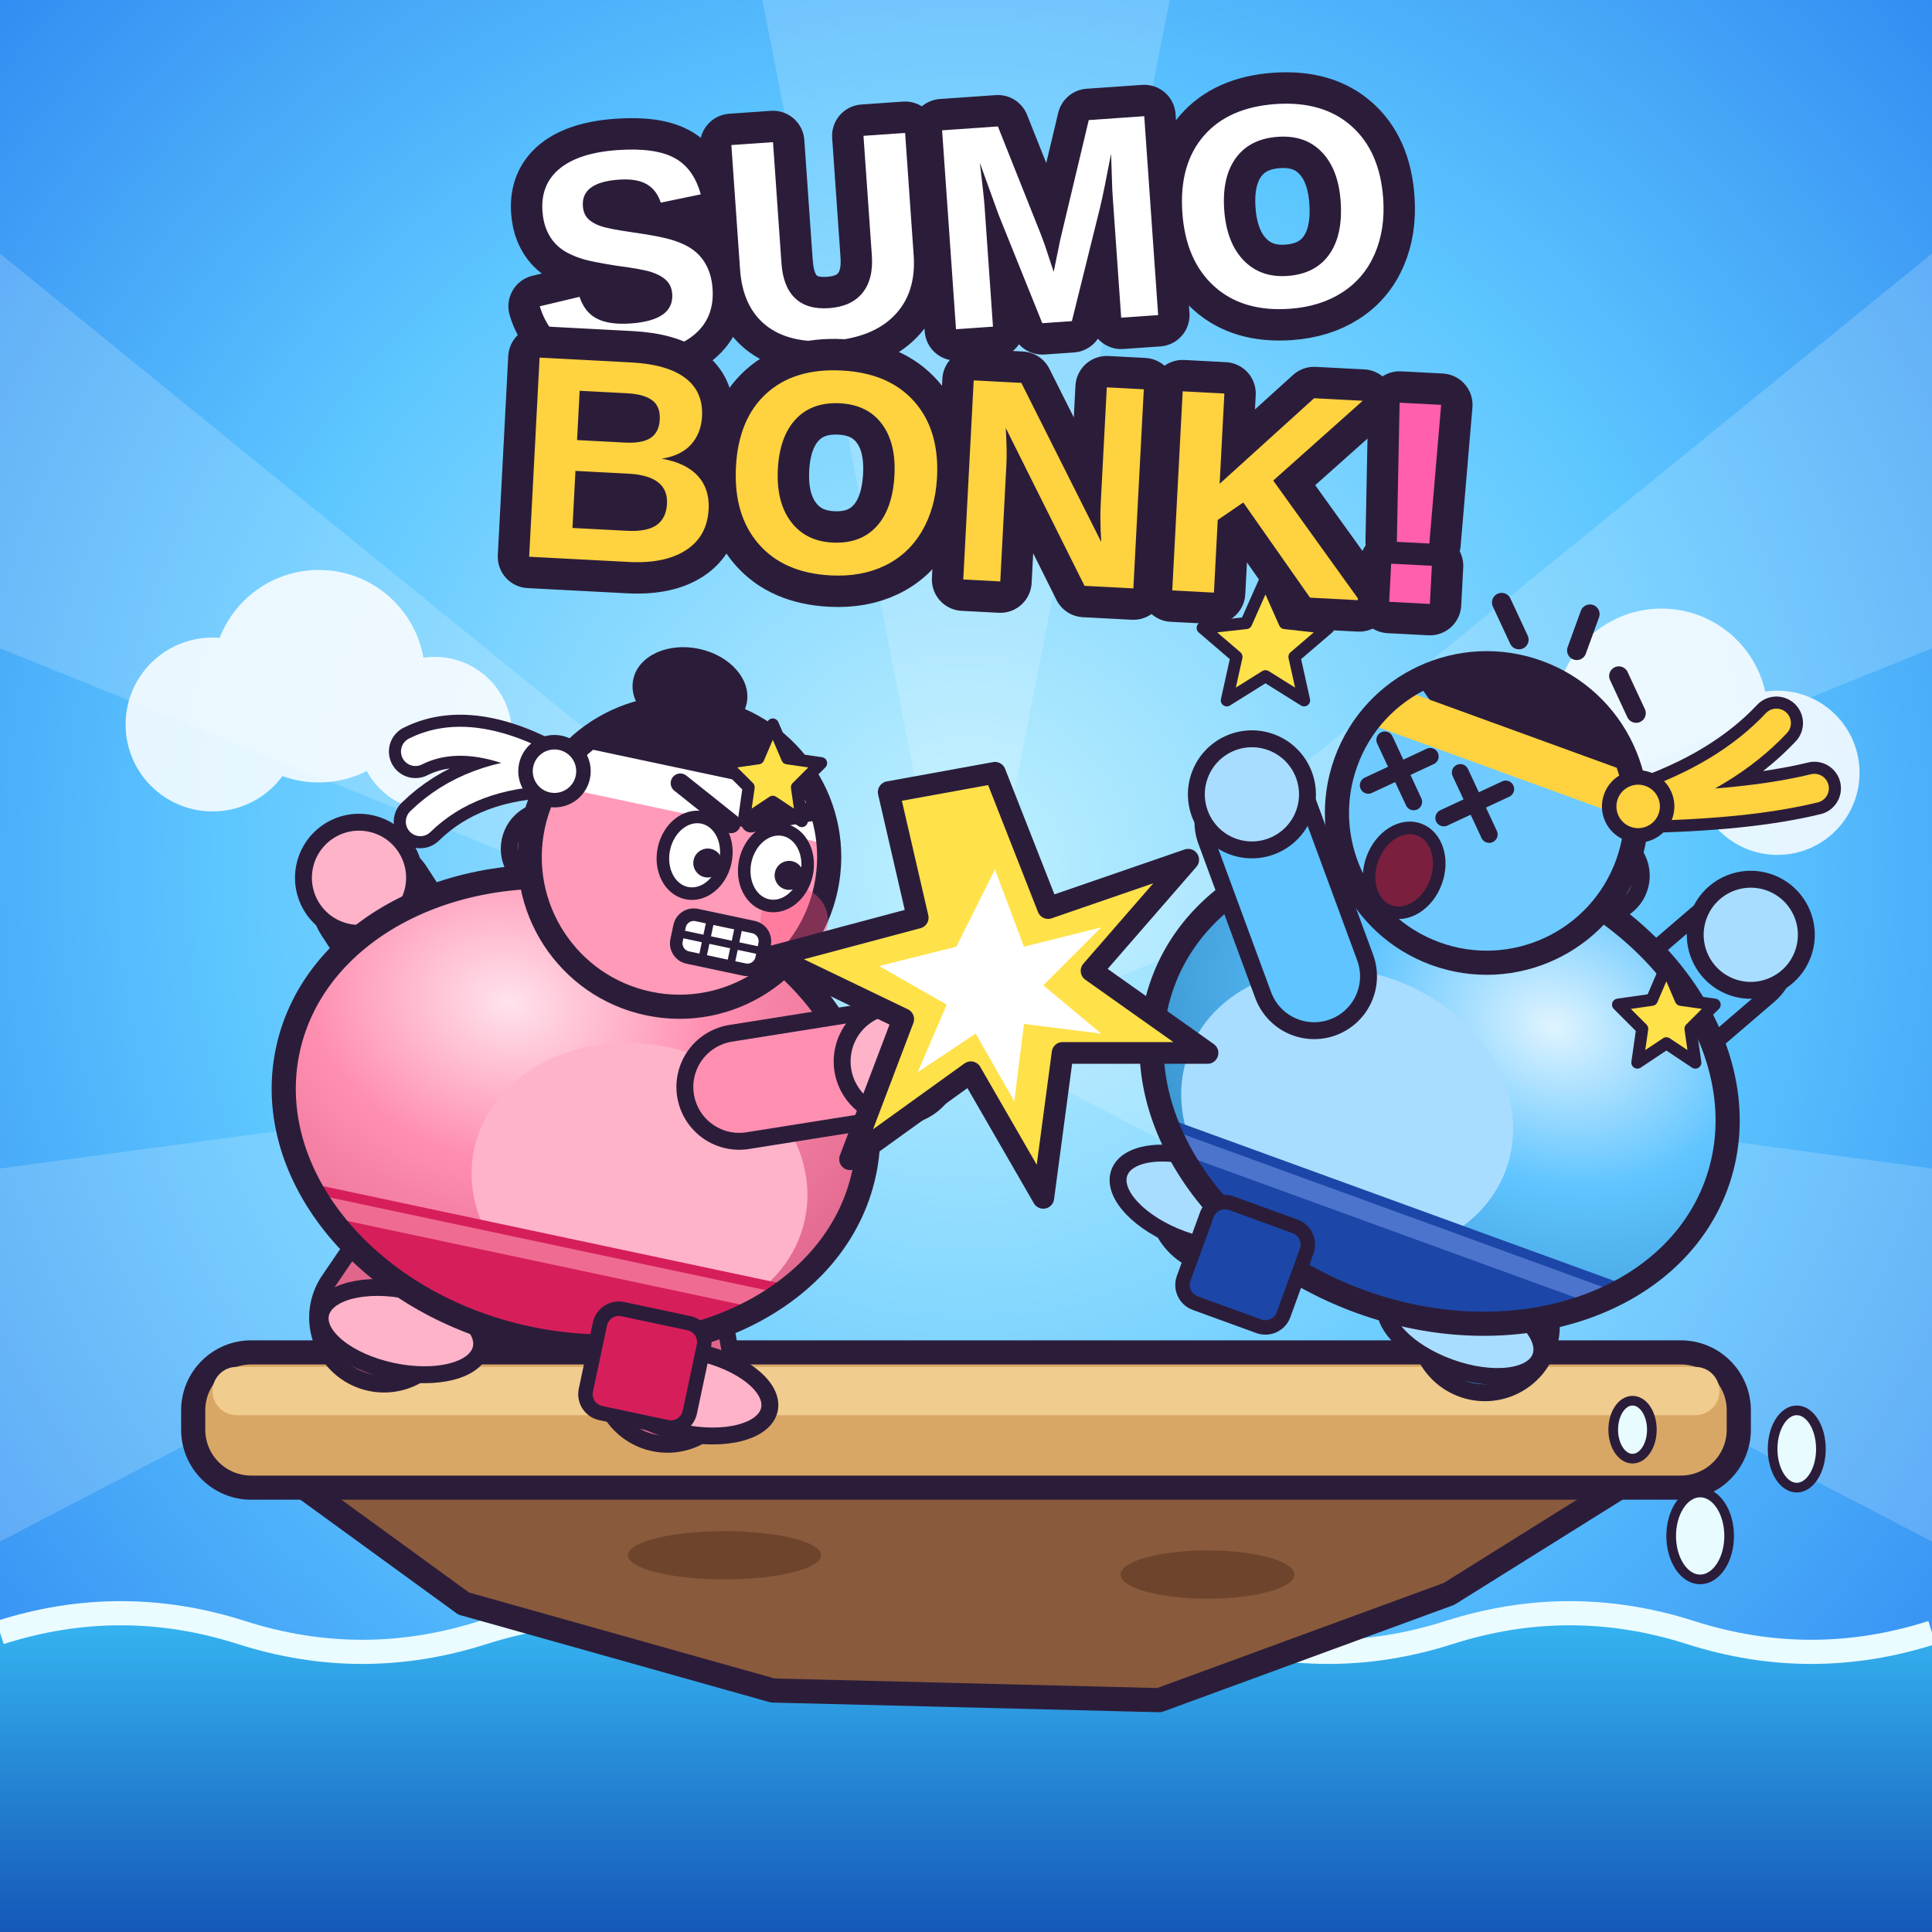
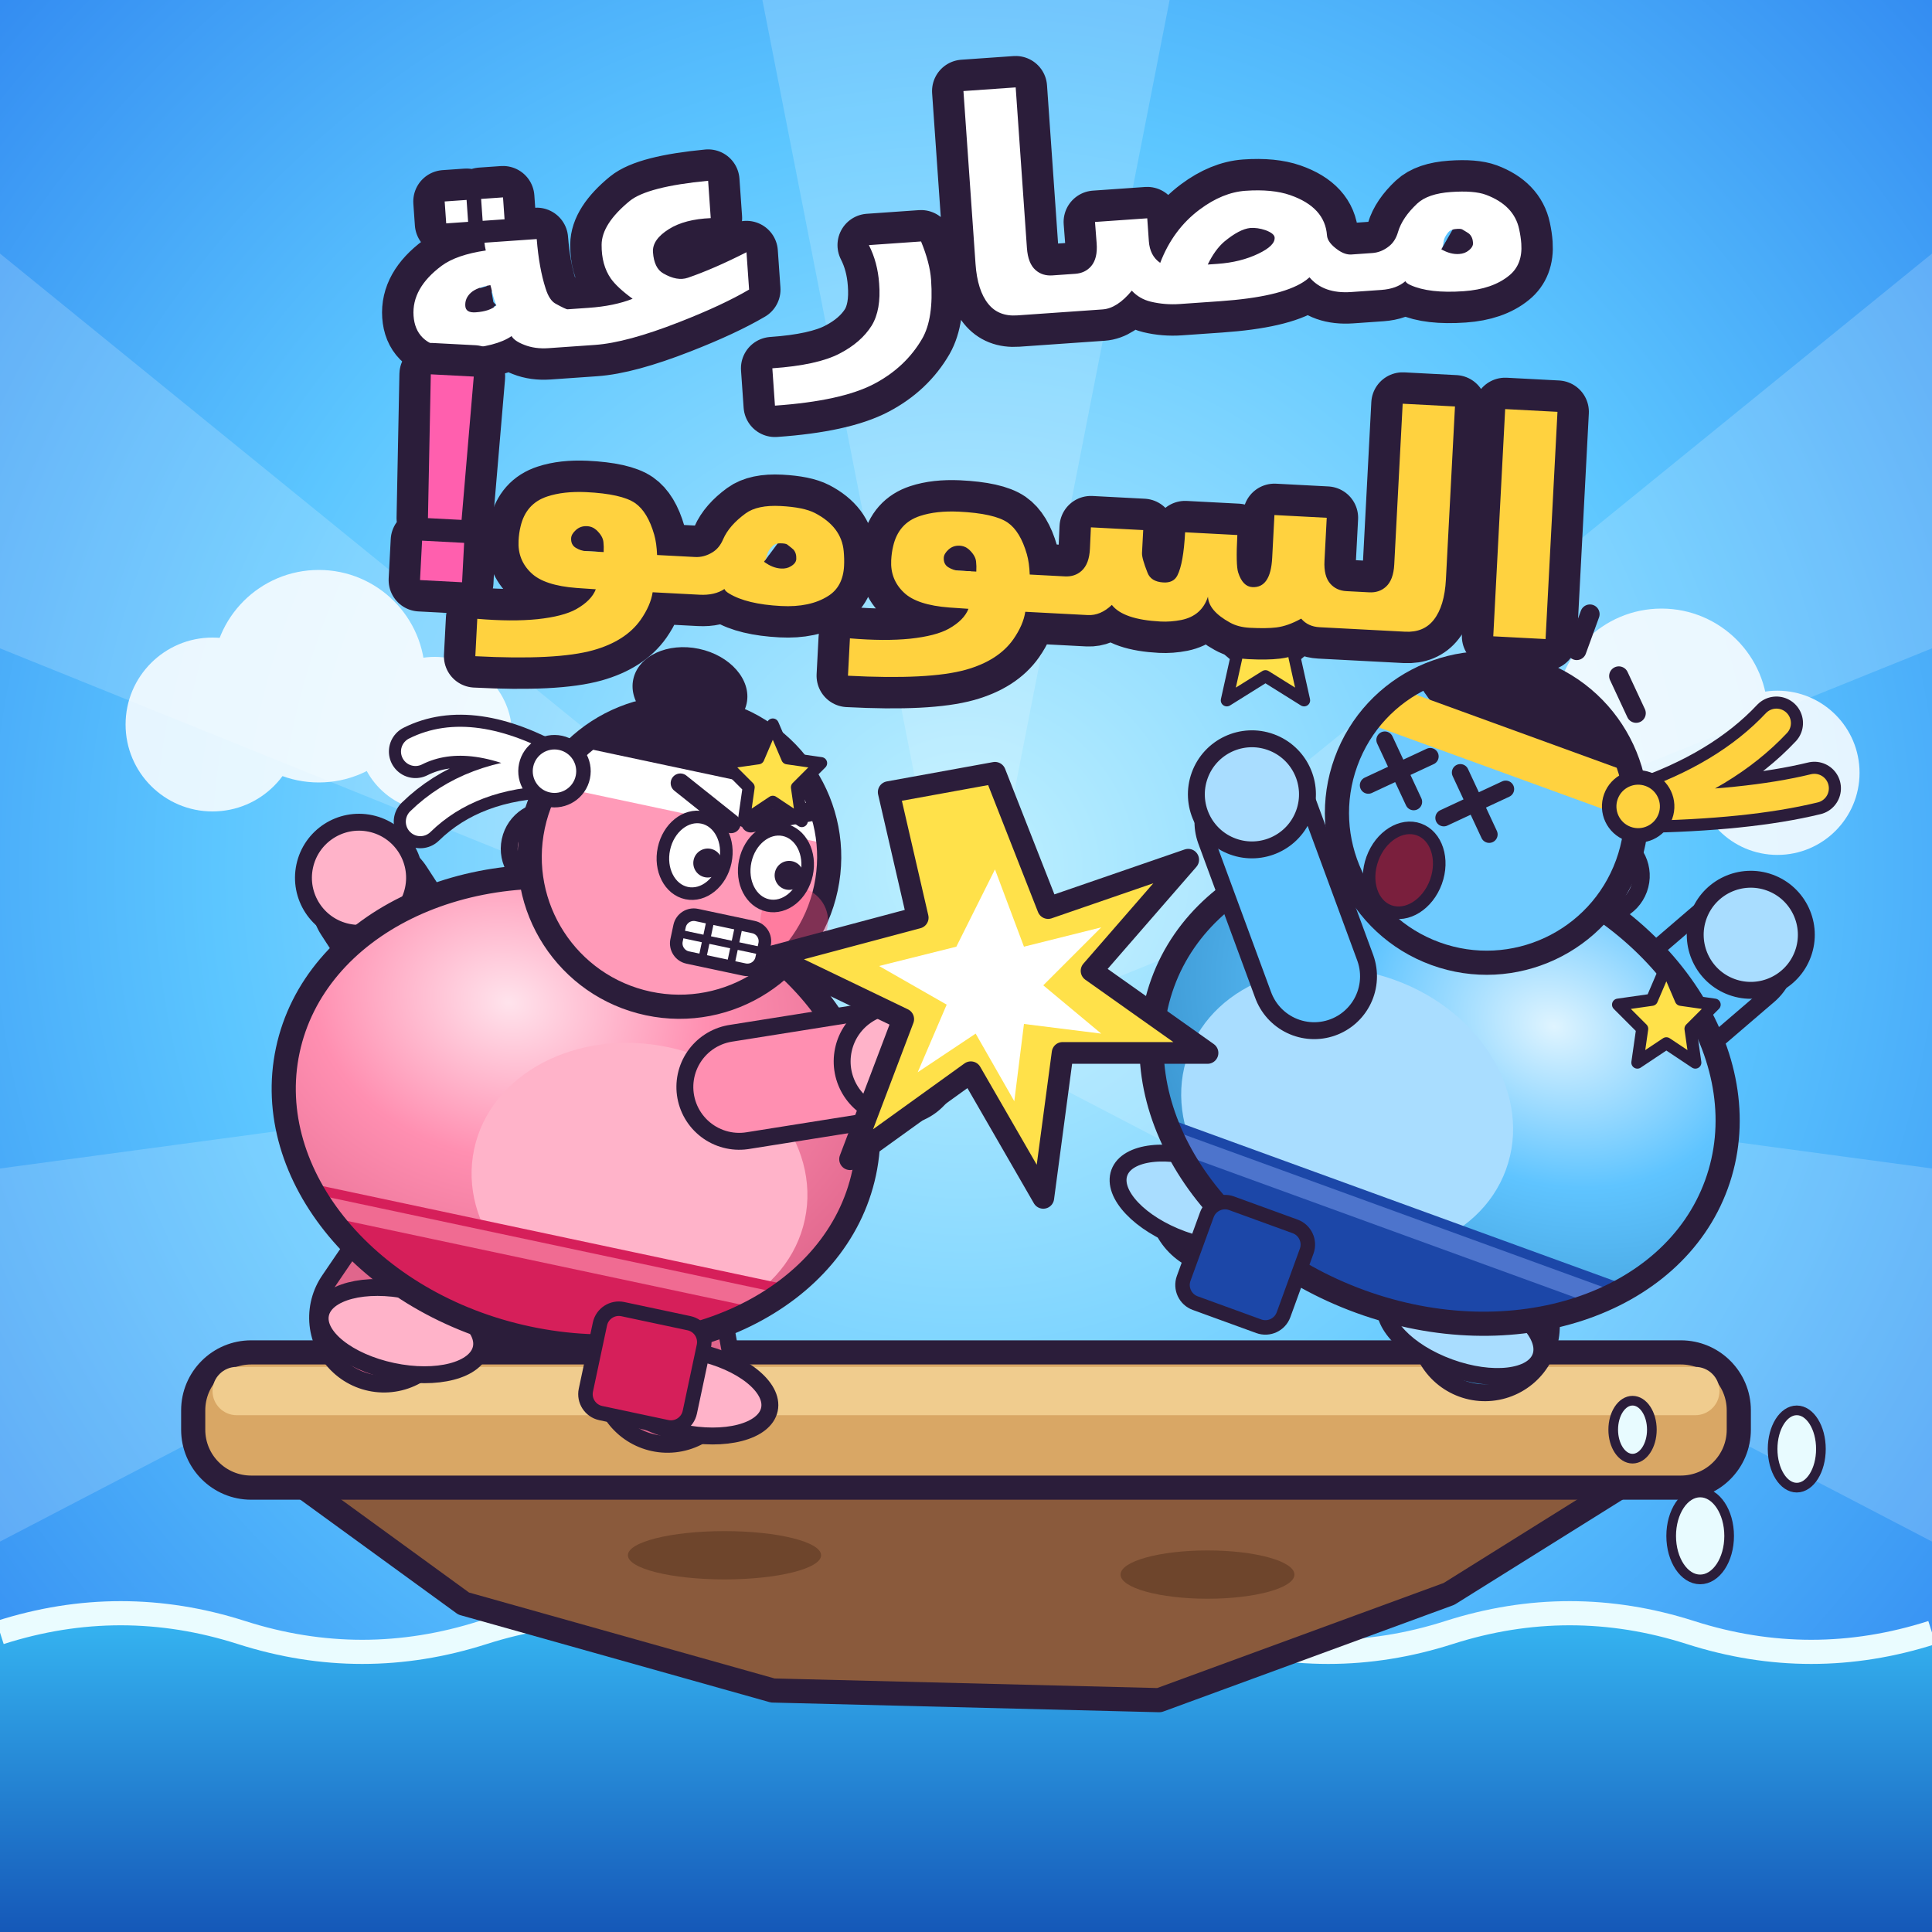
<svg xmlns="http://www.w3.org/2000/svg" viewBox="0 0 400 400" width="400" height="400">
  <defs>
    <radialGradient id="sky" cx="50%" cy="45%" r="70%">
      <stop offset="0" stop-color="#bff0ff" />
      <stop offset="0.55" stop-color="#5cc6ff" />
      <stop offset="1" stop-color="#2f86f0" />
    </radialGradient>
    <linearGradient id="sea" x1="0" y1="0" x2="0" y2="1">
      <stop offset="0" stop-color="#36b6f2" />
      <stop offset="1" stop-color="#1558b8" />
    </linearGradient>
    <radialGradient id="pink" cx="35%" cy="30%" r="75%">
      <stop offset="0" stop-color="#ffe3ec" />
      <stop offset="0.45" stop-color="#ff8fb1" />
      <stop offset="1" stop-color="#e0668c" />
    </radialGradient>
    <radialGradient id="blue" cx="35%" cy="30%" r="75%">
      <stop offset="0" stop-color="#dff4ff" />
      <stop offset="0.45" stop-color="#5fc4ff" />
      <stop offset="1" stop-color="#3a95d0" />
    </radialGradient>
    <clipPath id="bodyL">
      <ellipse cx="0" cy="-6" rx="61" ry="48" />
    </clipPath>
    <clipPath id="headL">
      <circle cx="10" cy="-62" r="31" />
    </clipPath>
  </defs>
  <rect width="400" height="400" rx="0" fill="url(#sky)" />
  <g fill="#ffffff" opacity="0.18">
    <path d="M200 215 L150 -40 L250 -40 Z" />
    <path d="M200 215 L440 20 L460 110 Z" />
    <path d="M200 215 L460 250 L440 340 Z" />
    <path d="M200 215 L-40 20 L-60 110 Z" />
    <path d="M200 215 L-60 250 L-40 340 Z" />
  </g>
  <g fill="#ffffff" opacity="0.85">
    <circle cx="44" cy="150" r="18" />
    <circle cx="66" cy="140" r="22" />
    <circle cx="90" cy="152" r="16" />
    <circle cx="322" cy="160" r="16" />
    <circle cx="344" cy="148" r="22" />
    <circle cx="368" cy="160" r="17" />
  </g>
  <path d="M0 338 Q25 330 50 338 T100 338 T150 338 T200 338 T250 338 T300 338 T350 338 T400 338 V400 H0 Z" fill="url(#sea)" />
  <path d="M0 338 Q25 330 50 338 T100 338 T150 338 T200 338 T250 338 T300 338 T350 338 T400 338" fill="none" stroke="#eafcff" stroke-width="5" />
  <path d="M52 300 L348 300 L300 330 L240 352 L160 350 L96 332 Z" fill="#8a5a3c" stroke="#2b1d3a" stroke-width="5" stroke-linejoin="round" />
  <ellipse cx="150" cy="322" rx="20" ry="5" fill="#6e452c" />
  <ellipse cx="250" cy="326" rx="18" ry="5" fill="#6e452c" />
  <rect x="40" y="280" width="320" height="28" rx="12" fill="#d9a765" stroke="#2b1d3a" stroke-width="5" />
  <rect x="44" y="283" width="312" height="10" rx="5" fill="#f0cc8e" />
  <g fill="#e8fbff" stroke="#2b1d3a" stroke-width="2">
    <ellipse cx="352" cy="318" rx="6" ry="9" />
    <ellipse cx="372" cy="300" rx="5" ry="8" />
    <ellipse cx="338" cy="296" rx="4" ry="6" />
  </g>
  <g transform="translate(118 236) rotate(12)">
    <path d="M-21 22 L-30 44 M21 22 L30 44" stroke="#2b1d3a" stroke-width="31" stroke-linecap="round" />
    <path d="M-21 22 L-30 44 M21 22 L30 44" stroke="#e0668c" stroke-width="24" stroke-linecap="round" />
    <ellipse cx="-26" cy="46" rx="17" ry="8.5" fill="#ffb3c9" stroke="#2b1d3a" stroke-width="3.5" />
    <ellipse cx="35" cy="46" rx="17" ry="8.5" fill="#ffb3c9" stroke="#2b1d3a" stroke-width="3.5" />
    <path d="M-30 -20 L-50 -40" stroke="#2b1d3a" stroke-width="26" stroke-linecap="round" />
    <path d="M-30 -20 L-50 -40" stroke="#ff8fb1" stroke-width="19" stroke-linecap="round" />
    <circle cx="-54" cy="-44" r="11.5" fill="#ffb3c9" stroke="#2b1d3a" stroke-width="3.5" />
    <ellipse cx="0" cy="-6" rx="61" ry="48" fill="url(#pink)" />
    <ellipse cx="16" cy="6" rx="35" ry="29" fill="#ffb3c9" />
    <g clip-path="url(#bodyL)">
      <rect x="-70" y="20" width="140" height="22" fill="#d61f5a" />
      <rect x="-70" y="22" width="140" height="4" fill="#f06b92" />
    </g>
    <ellipse cx="0" cy="-6" rx="61" ry="48" fill="none" stroke="#2b1d3a" stroke-width="5" />
    <rect x="14" y="32" width="22" height="22" rx="4" fill="#d61f5a" stroke="#2b1d3a" stroke-width="3" />
    <circle cx="-17" cy="-58" r="8" fill="#ffb3c9" stroke="#2b1d3a" stroke-width="3.5" />
    <circle cx="10" cy="-62" r="31" fill="#ff9ab8" />
    <g clip-path="url(#headL)">
      <ellipse cx="1" cy="-93" rx="37" ry="20" fill="#2b1d3a" />
      <rect x="-30" y="-80" width="80" height="9" fill="#ffffff" />
    </g>
    <circle cx="10" cy="-62" r="31" fill="none" stroke="#2b1d3a" stroke-width="5" />
    <ellipse cx="5" cy="-96" rx="12" ry="9" fill="#2b1d3a" />
    <path d="M-19 -74 Q-36 -70 -44 -58 M-19 -74 Q-38 -80 -48 -72" stroke="#2b1d3a" stroke-width="11" stroke-linecap="round" fill="none" />
    <path d="M-19 -74 Q-36 -70 -44 -58 M-19 -74 Q-38 -80 -48 -72" stroke="#ffffff" stroke-width="6" stroke-linecap="round" fill="none" />
    <circle cx="-19" cy="-74" r="6" fill="#ffffff" stroke="#2b1d3a" stroke-width="3" />
    <circle cx="36" cy="-54" r="7" fill="#ff4f7a" opacity="0.4" />
    <path d="M7 -77 L19 -71 M23 -72 L35 -77" stroke="#2b1d3a" stroke-width="4" stroke-linecap="round" />
    <ellipse cx="13" cy="-63" rx="6.5" ry="8" fill="#fff" stroke="#2b1d3a" stroke-width="2.6" />
    <ellipse cx="30" cy="-64" rx="6.5" ry="8" fill="#fff" stroke="#2b1d3a" stroke-width="2.6" />
    <circle cx="16" cy="-62" r="3" fill="#2b1d3a" />
    <circle cx="33" cy="-63" r="3" fill="#2b1d3a" />
    <rect x="13" y="-51" width="18" height="9" rx="3" fill="#fff" stroke="#2b1d3a" stroke-width="2.6" />
    <path d="M13 -46.5 H31 M19 -51 V-42 M25 -51 V-42" stroke="#2b1d3a" stroke-width="1.6" />
    <path d="M32 -18 L58 -28" stroke="#2b1d3a" stroke-width="26" stroke-linecap="round" />
    <path d="M32 -18 L58 -28" stroke="#ff8fb1" stroke-width="19" stroke-linecap="round" />
    <circle cx="63" cy="-30" r="11.5" fill="#ffb3c9" stroke="#2b1d3a" stroke-width="3.5" />
  </g>
  <g transform="translate(296 230) rotate(20) scale(-1 1)">
    <path d="M-21 22 L-26 38 M21 22 L34 32" stroke="#2b1d3a" stroke-width="31" stroke-linecap="round" />
    <path d="M-21 22 L-26 38 M21 22 L34 32" stroke="#3a95d0" stroke-width="24" stroke-linecap="round" />
    <ellipse cx="-22" cy="40" rx="17" ry="8.5" fill="#a9ddff" stroke="#2b1d3a" stroke-width="3.5" />
    <ellipse cx="39" cy="34" rx="17" ry="8.5" fill="#a9ddff" stroke="#2b1d3a" stroke-width="3.5" />
    <path d="M-30 -20 L-48 -52" stroke="#2b1d3a" stroke-width="26" stroke-linecap="round" />
    <path d="M-30 -20 L-48 -52" stroke="#5fc4ff" stroke-width="19" stroke-linecap="round" />
    <circle cx="-50" cy="-57" r="11.5" fill="#a9ddff" stroke="#2b1d3a" stroke-width="3.5" />
    <ellipse cx="0" cy="-6" rx="61" ry="48" fill="url(#blue)" />
    <ellipse cx="16" cy="6" rx="35" ry="29" fill="#a9ddff" />
    <g clip-path="url(#bodyL)">
      <rect x="-70" y="20" width="140" height="22" fill="#1c47a8" />
      <rect x="-70" y="22" width="140" height="4" fill="#4d74cc" />
    </g>
    <ellipse cx="0" cy="-6" rx="61" ry="48" fill="none" stroke="#2b1d3a" stroke-width="5" />
    <rect x="14" y="32" width="22" height="22" rx="4" fill="#1c47a8" stroke="#2b1d3a" stroke-width="3" />
    <circle cx="-17" cy="-58" r="8" fill="#a9ddff" stroke="#2b1d3a" stroke-width="3.5" />
    <circle cx="10" cy="-62" r="31" fill="#6fcbff" />
    <g clip-path="url(#headL)">
      <ellipse cx="1" cy="-93" rx="37" ry="20" fill="#2b1d3a" />
      <rect x="-30" y="-80" width="80" height="9" fill="#ffd23f" />
    </g>
    <circle cx="10" cy="-62" r="31" fill="none" stroke="#2b1d3a" stroke-width="5" />
    <path d="M-12 -92 L-6 -98 M4 -100 L4 -108 M16 -98 L22 -104" stroke="#2b1d3a" stroke-width="4" stroke-linecap="round" />
    <path d="M-19 -74 Q-34 -86 -40 -100 M-19 -74 Q-40 -82 -52 -90" stroke="#2b1d3a" stroke-width="11" stroke-linecap="round" fill="none" />
    <path d="M-19 -74 Q-34 -86 -40 -100 M-19 -74 Q-40 -82 -52 -90" stroke="#ffd23f" stroke-width="6" stroke-linecap="round" fill="none" />
    <circle cx="-19" cy="-74" r="6" fill="#ffd23f" stroke="#2b1d3a" stroke-width="3" />
    <path d="M8 -68 L18 -58 M18 -68 L8 -58 M25 -69 L35 -59 M35 -69 L25 -59" stroke="#2b1d3a" stroke-width="3.5" stroke-linecap="round" />
    <ellipse cx="22" cy="-45" rx="7" ry="9" fill="#7a1f3d" stroke="#2b1d3a" stroke-width="2.6" />
    <path d="M32 -18 L54 -44" stroke="#2b1d3a" stroke-width="26" stroke-linecap="round" />
    <path d="M32 -18 L54 -44" stroke="#5fc4ff" stroke-width="19" stroke-linecap="round" />
    <circle cx="57" cy="-49" r="11.5" fill="#a9ddff" stroke="#2b1d3a" stroke-width="3.5" />
  </g>
  <g transform="translate(206 204)">
    <path d="M0 -44 L11 -16 L40 -26 L20 -3 L44 14 L14 14 L10 44 L-5 18 L-30 36 L-19 7 L-46 -6 L-16 -14 L-22 -40 Z" fill="#ffe14a" stroke="#2b1d3a" stroke-width="4.5" stroke-linejoin="round" />
    <path d="M0 -24 L6 -8 L22 -12 L10 0 L22 10 L6 8 L4 24 L-4 10 L-16 18 L-10 4 L-24 -4 L-8 -8 Z" fill="#ffffff" />
  </g>
  <g fill="#ffe14a" stroke="#2b1d3a" stroke-width="2.5" stroke-linejoin="round">
    <path d="M262 120 l4 9 9 1 -7 6 2 9 -8 -5 -8 5 2 -9 -7 -6 9 -1 z" />
    <path d="M345 200 l3 7 7 1 -5 5 1 7 -6 -4 -6 4 1 -7 -5 -5 7 -1 z" />
    <path d="M160 150 l3 7 7 1 -5 5 1 7 -6 -4 -6 4 1 -7 -5 -5 7 -1 z" />
  </g>
-   <g font-family="'Arial Black','Segoe UI Black','Segoe UI',Arial,sans-serif" font-weight="900" text-anchor="middle" stroke="#2b1d3a" stroke-linejoin="round" paint-order="stroke fill">
-     <text x="200" y="68" font-size="60" fill="#ffffff" stroke-width="13" transform="rotate(-4 200 60)">SUMO</text>
-     <text x="204" y="120" font-size="60" fill="#ffd23f" stroke-width="13" transform="rotate(3 200 115)">BONK<tspan fill="#ff5fae">!</tspan>
+   <g font-family="'Segoe UI', Tahoma, Arial, sans-serif" font-weight="bold" text-anchor="middle" direction="rtl" stroke="#2b1d3a" stroke-linejoin="round" paint-order="stroke fill">
+     <text x="200" y="66" font-size="62" fill="#ffffff" stroke-width="13" transform="rotate(-4 200 50)">مصارعة</text>
+     <text x="204" y="126" font-size="62" fill="#ffd23f" stroke-width="13" transform="rotate(3 200 110)">السومو<tspan fill="#ff5fae">!</tspan>
    </text>
  </g>
</svg>
